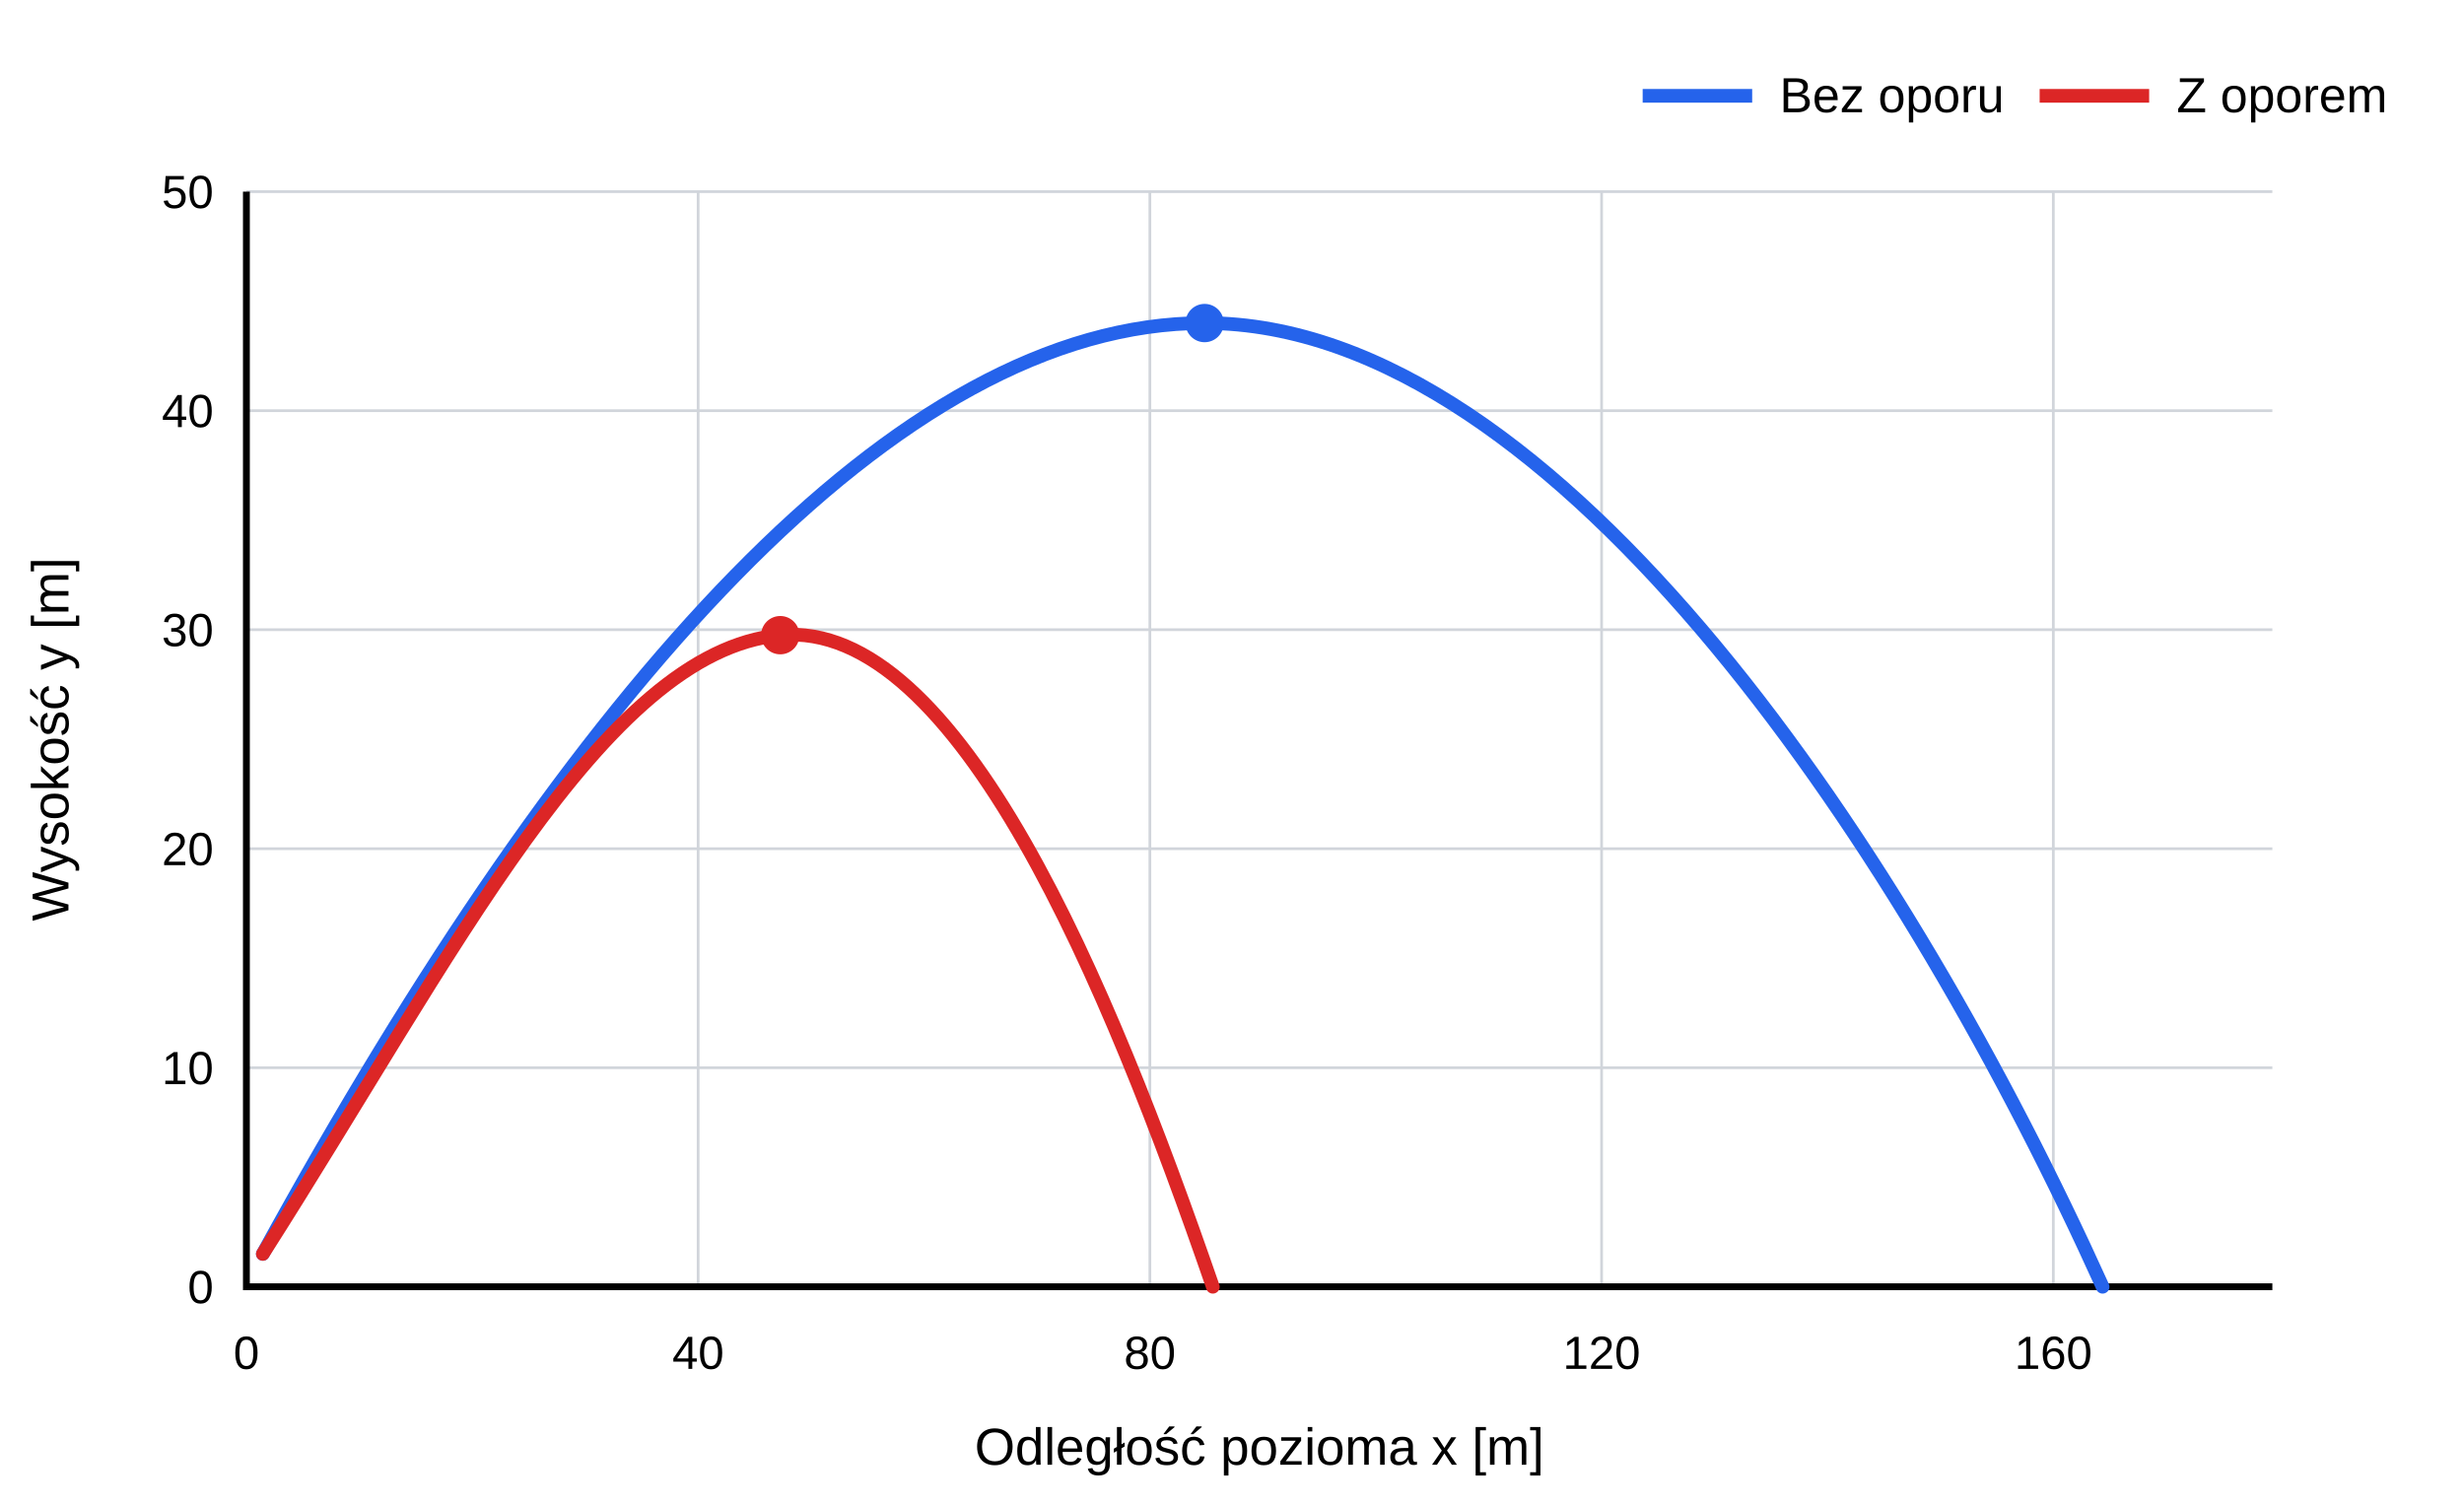
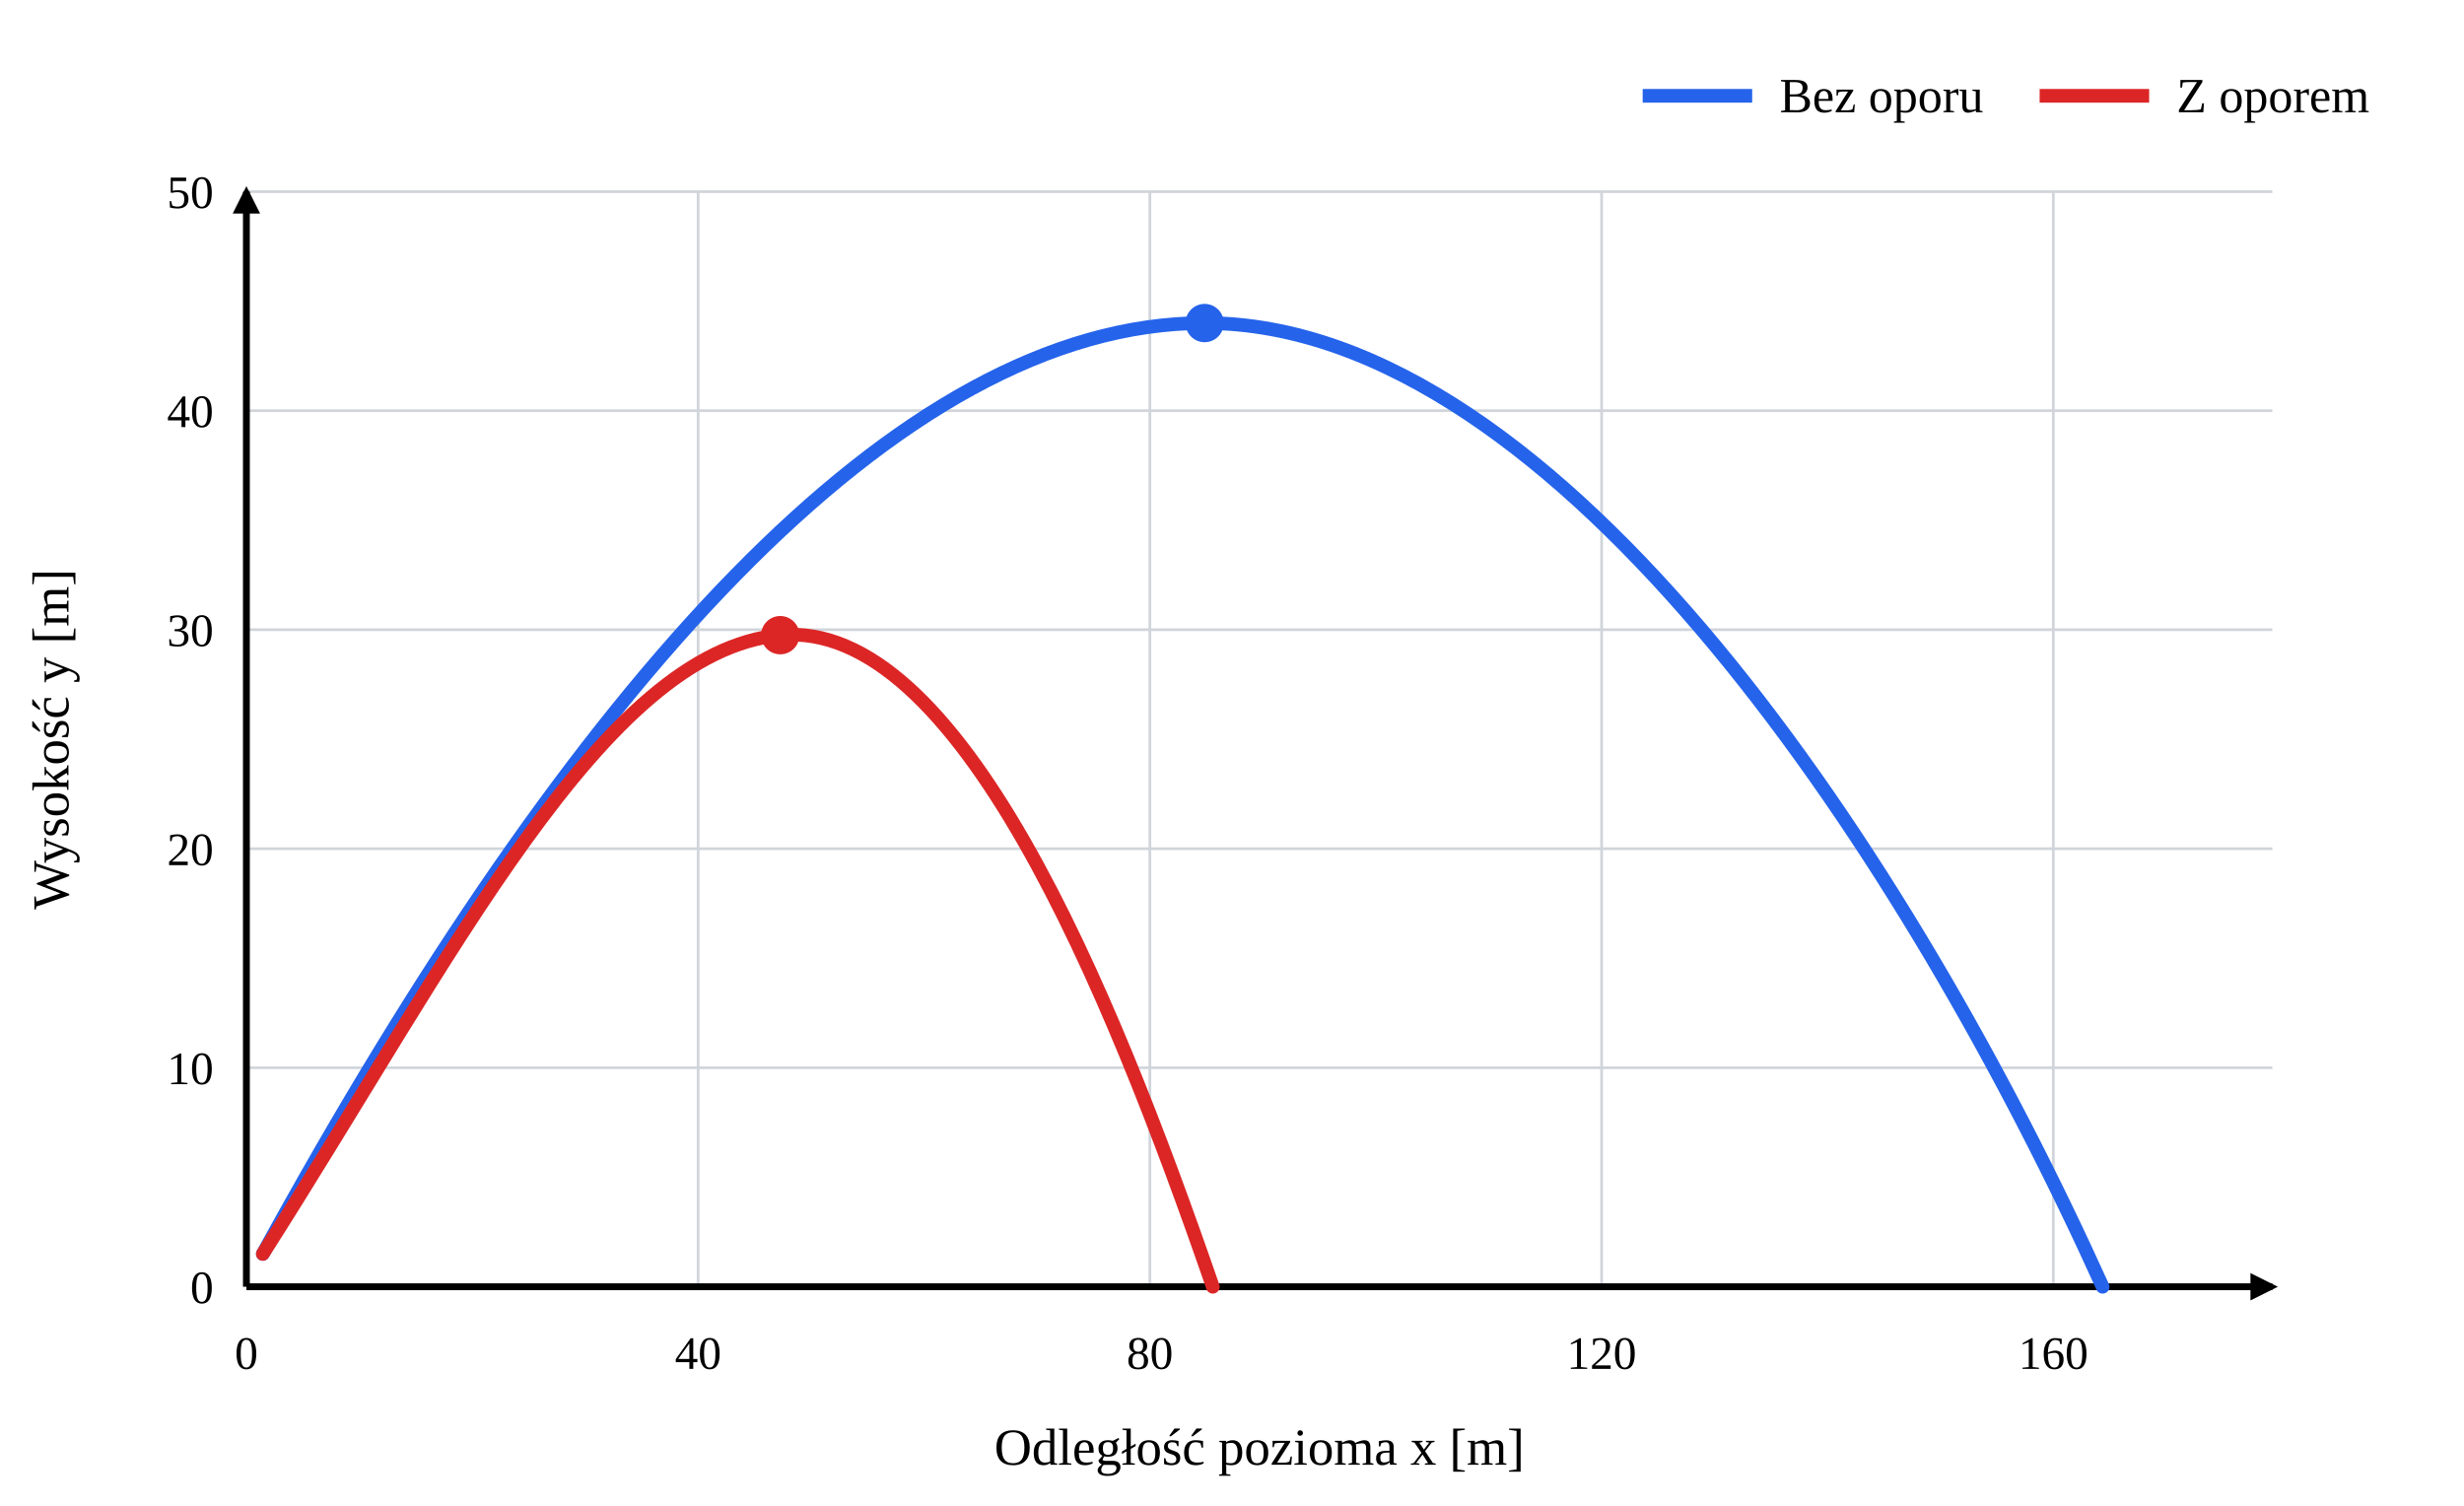
<svg xmlns="http://www.w3.org/2000/svg" width="900" height="550" viewBox="0 0 900 550" role="img" aria-labelledby="title desc">
+   <defs>
+     <marker id="axisArrow" markerUnits="userSpaceOnUse" markerWidth="10" markerHeight="10" refX="8" refY="5" orient="auto">
+       <path d="M0 0L10 5L0 10Z" fill="#000000" />
+     </marker>
+   </defs>
  <g stroke="#d1d5db" stroke-width="1">
    <path d="M90 390H830M90 310H830M90 230H830M90 150H830M90 70H830" />
    <path d="M255 70V470M420 70V470M585 70V470M750 70V470" />
  </g>
-   <path d="M90 70V470H830" fill="none" stroke="#000000" stroke-width="2.5" />
-   <g font-family="Arial,sans-serif" font-size="17" fill="#000000" text-anchor="end">
+   <path d="M90 470V70" fill="none" stroke="#000000" stroke-width="2.5" marker-end="url(#axisArrow)" />
+   <path d="M90 470H830" fill="none" stroke="#000000" stroke-width="2.5" marker-end="url(#axisArrow)" />
+   <g font-family="'Times New Roman', Times, serif" font-size="17" fill="#000000" text-anchor="end">
    <text x="78" y="476">0</text>
    <text x="78" y="396">10</text>
    <text x="78" y="316">20</text>
    <text x="78" y="236">30</text>
    <text x="78" y="156">40</text>
    <text x="78" y="76">50</text>
  </g>
-   <g font-family="Arial,sans-serif" font-size="17" fill="#000000" text-anchor="middle">
+   <g font-family="'Times New Roman', Times, serif" font-size="17" fill="#000000" text-anchor="middle">
    <text x="90" y="500">0</text>
    <text x="255" y="500">40</text>
    <text x="420" y="500">80</text>
    <text x="585" y="500">120</text>
    <text x="750" y="500">160</text>
  </g>
-   <text x="460" y="535" text-anchor="middle" font-family="Arial,sans-serif" font-size="19" fill="#000000">Odległość pozioma x [m]</text>
-   <text x="25" y="270" transform="rotate(-90 25 270)" text-anchor="middle" font-family="Arial,sans-serif" font-size="19" fill="#000000">Wysokość y [m]</text>
+   <text x="460" y="535" text-anchor="middle" font-family="'Times New Roman', Times, serif" font-size="19" fill="#000000">Odległość pozioma x [m]</text>
+   <text x="25" y="270" transform="rotate(-90 25 270)" text-anchor="middle" font-family="'Times New Roman', Times, serif" font-size="19" fill="#000000">Wysokość y [m]</text>
  <path d="M96 458 C210 250 328 118 440 118 C570 118 698 315 768 470" fill="none" stroke="#2563eb" stroke-width="5" stroke-linecap="round" />
  <path d="M96 458 C165 350 220 238 285 232 C350 226 405 360 443 470" fill="none" stroke="#dc2626" stroke-width="5" stroke-linecap="round" />
  <circle cx="440" cy="118" r="7" fill="#2563eb" />
  <circle cx="285" cy="232" r="7" fill="#dc2626" />
-   <g font-family="Arial,sans-serif" font-size="18" fill="#000000">
+   <g font-family="'Times New Roman', Times, serif" font-size="18" fill="#000000">
    <path d="M600 35H640" stroke="#2563eb" stroke-width="5" />
    <text x="650" y="41">Bez oporu</text>
    <path d="M745 35H785" stroke="#dc2626" stroke-width="5" />
    <text x="795" y="41">Z oporem</text>
  </g>
</svg>
